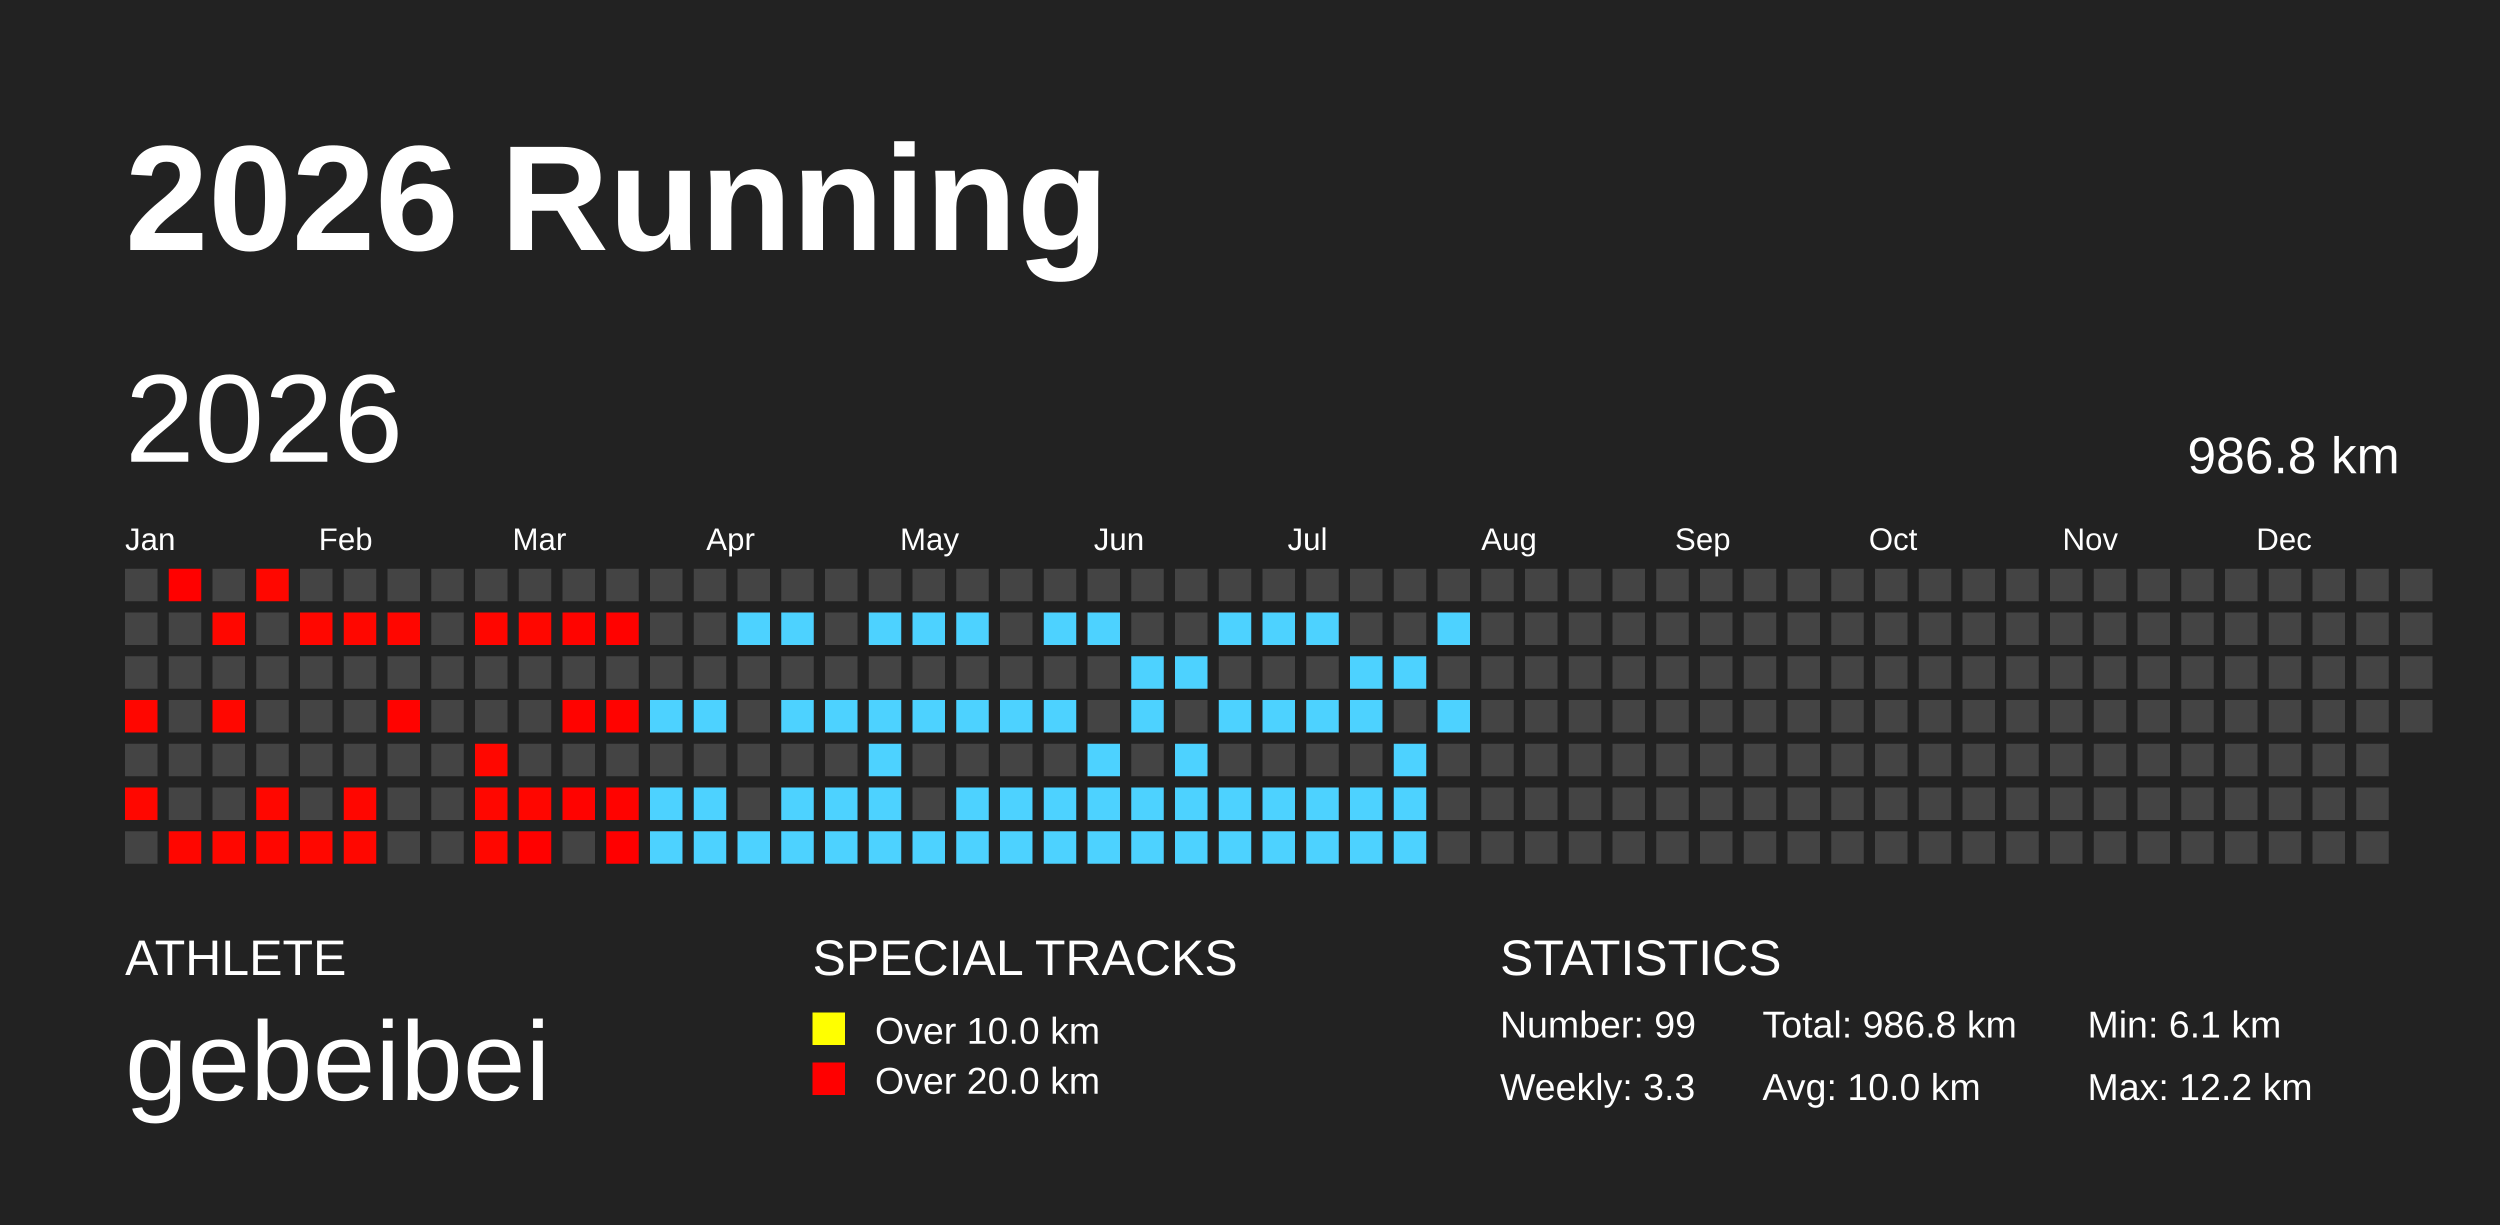
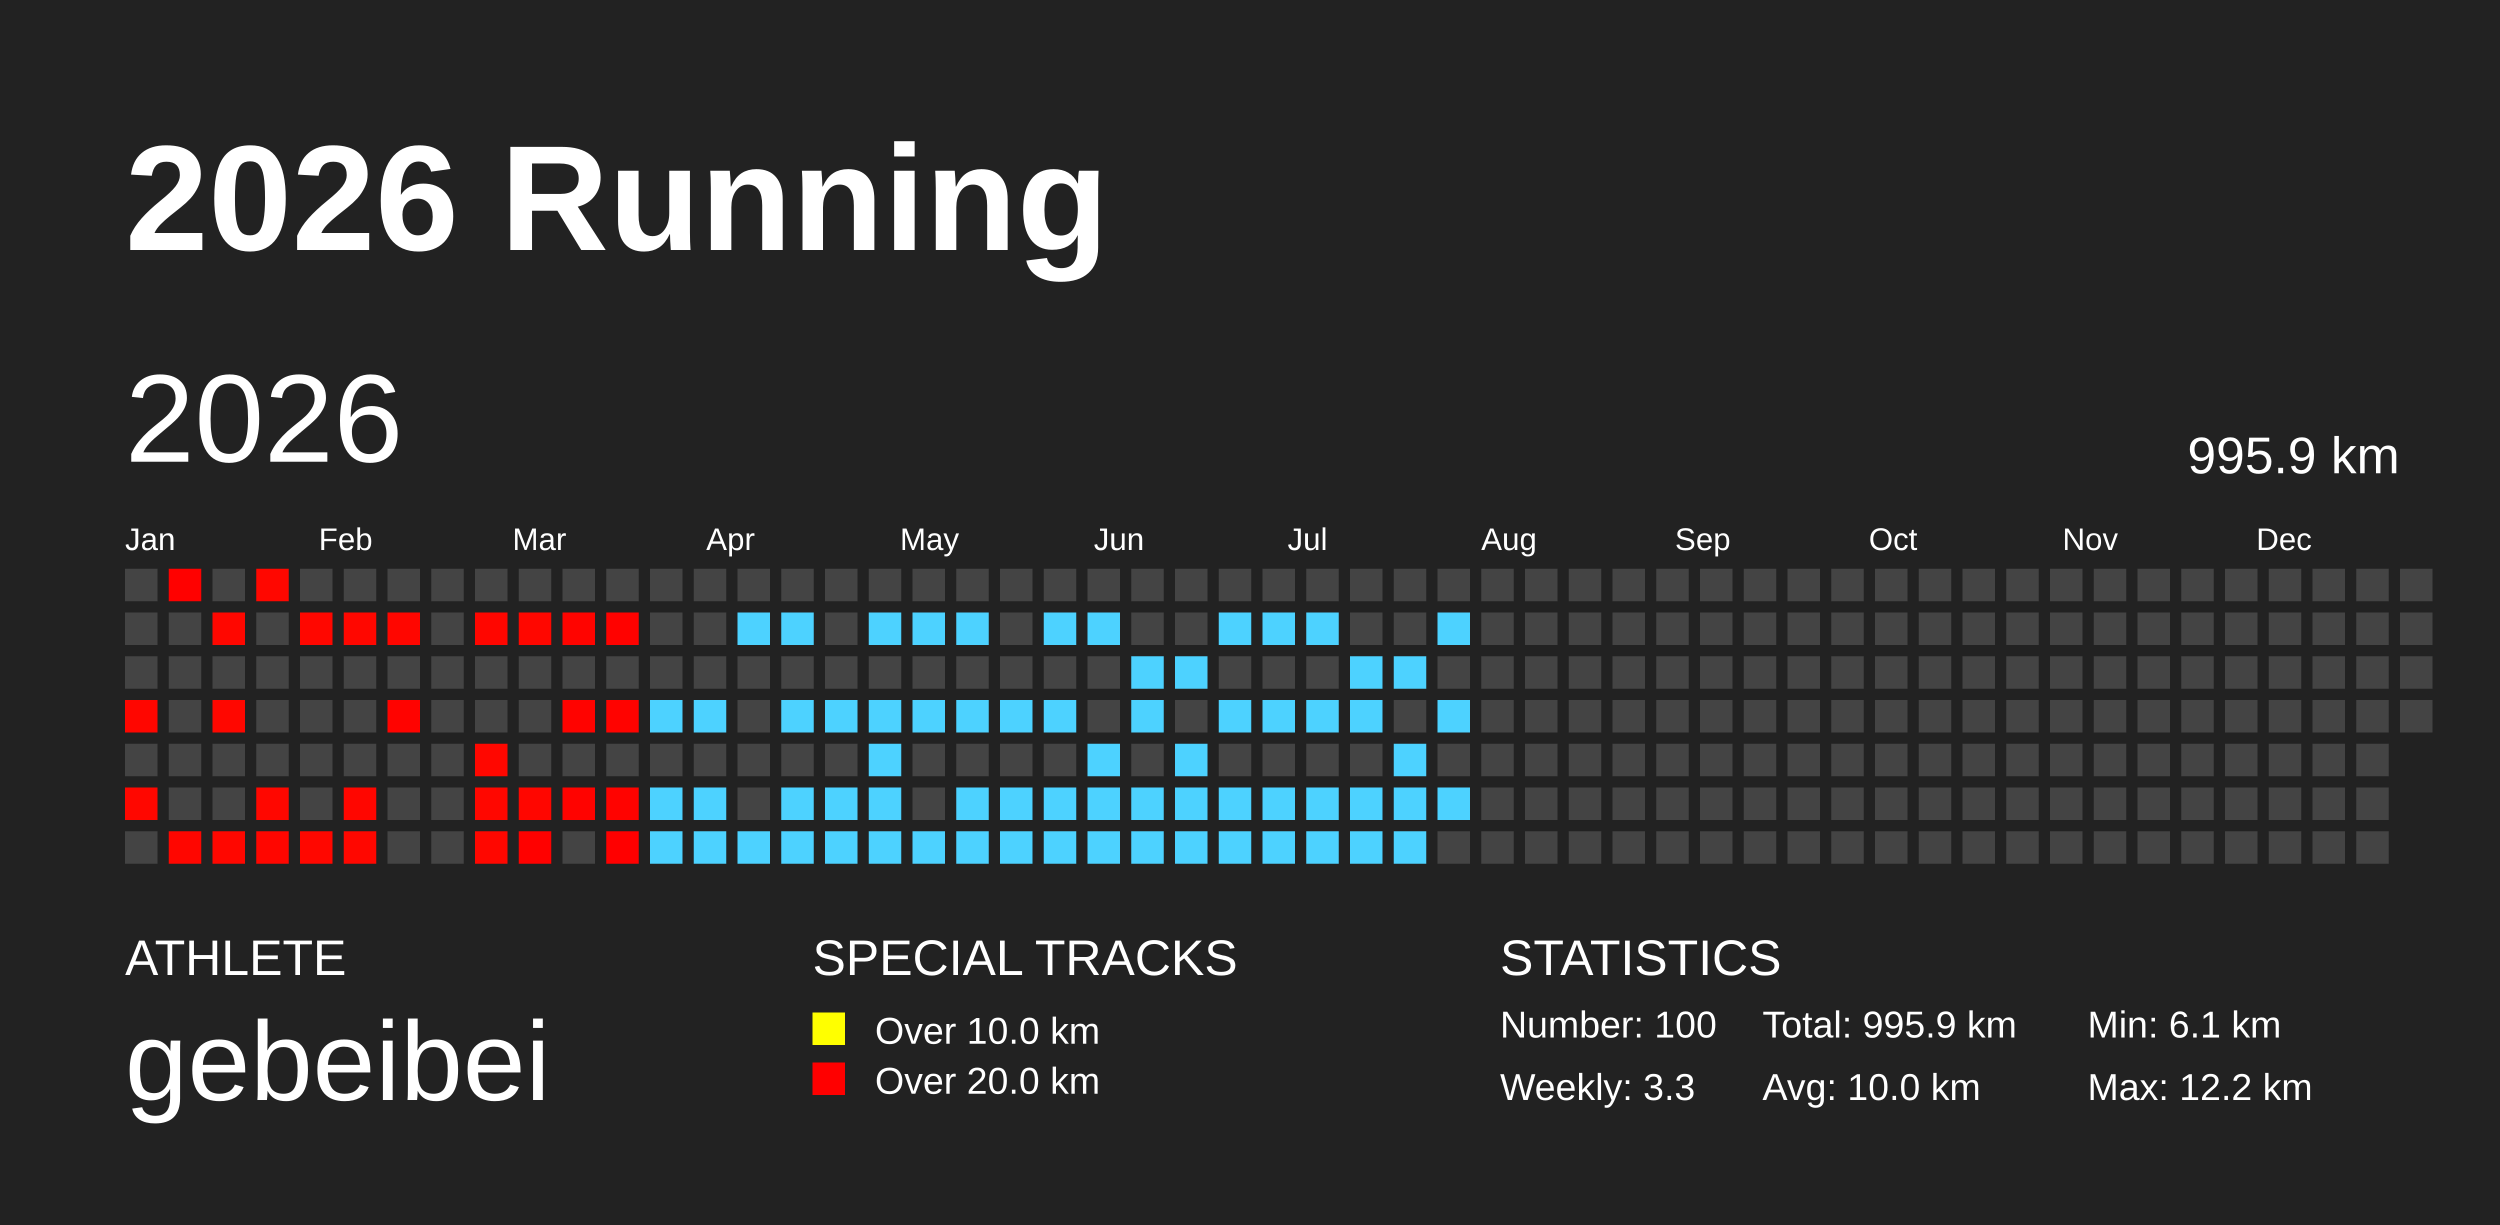
<svg xmlns="http://www.w3.org/2000/svg" baseProfile="full" height="98mm" version="1.1" viewBox="0,0,200,98" width="200mm">
  <defs />
  <rect fill="#222222" height="98" width="200" x="0" y="0" />
  <text fill="#FFFFFF" style="font-size:12px; font-family:Arial; font-weight:bold;" x="10" y="20">2026 Running</text>
  <text fill="#FFFFFF" style="font-size:4px; font-family:Arial" x="10" y="78">ATHLETE</text>
  <text fill="#FFFFFF" style="font-size:9px; font-family:Arial" x="10" y="88">gebeibei</text>
  <text fill="#FFFFFF" style="font-size:4px; font-family:Arial" x="65" y="78">SPECIAL TRACKS</text>
  <rect fill="yellow" height="2.6" width="2.6" x="65" y="81" />
  <text fill="#FFFFFF" style="font-size:3px; font-family:Arial" x="70" y="83.5">Over 10.0 km</text>
  <rect fill="red" height="2.6" width="2.6" x="65" y="85" />
  <text fill="#FFFFFF" style="font-size:3px; font-family:Arial" x="70" y="87.5">Over 20.0 km</text>
  <text fill="#FFFFFF" style="font-size:4px; font-family:Arial" x="120" y="78">STATISTICS</text>
-   <text fill="#FFFFFF" style="font-size:3px; font-family:Arial" x="120" y="83">Number: 99</text>
+   <text fill="#FFFFFF" style="font-size:3px; font-family:Arial" x="120" y="83">Number: 100</text>
  <text fill="#FFFFFF" style="font-size:3px; font-family:Arial" x="120" y="88">Weekly: 3.3</text>
-   <text fill="#FFFFFF" style="font-size:3px; font-family:Arial" x="141" y="83">Total: 986.8 km</text>
+   <text fill="#FFFFFF" style="font-size:3px; font-family:Arial" x="141" y="83">Total: 995.9 km</text>
  <text fill="#FFFFFF" style="font-size:3px; font-family:Arial" x="141" y="88">Avg: 10.0 km</text>
  <text fill="#FFFFFF" style="font-size:3px; font-family:Arial" x="167" y="83">Min: 6.1 km</text>
  <text fill="#FFFFFF" style="font-size:3px; font-family:Arial" x="167" y="88">Max: 12.2 km</text>
  <text dominant-baseline="hanging" fill="#FFFFFF" style="font-size:10.0px; font-family:Arial;" x="10" y="30">2026</text>
-   <text dominant-baseline="hanging" fill="#FFFFFF" style="font-size:4.125px; font-family:Arial;" x="175" y="35">986.8 km</text>
+   <text dominant-baseline="hanging" fill="#FFFFFF" style="font-size:4.125px; font-family:Arial;" x="175" y="35">995.9 km</text>
  <text fill="#FFFFFF" style="font-size:2.5px; font-family:Arial" x="10.0" y="44">Jan</text>
  <text fill="#FFFFFF" style="font-size:2.5px; font-family:Arial" x="25.5" y="44">Feb</text>
  <text fill="#FFFFFF" style="font-size:2.5px; font-family:Arial" x="41.0" y="44">Mar</text>
  <text fill="#FFFFFF" style="font-size:2.5px; font-family:Arial" x="56.5" y="44">Apr</text>
  <text fill="#FFFFFF" style="font-size:2.5px; font-family:Arial" x="72.0" y="44">May</text>
  <text fill="#FFFFFF" style="font-size:2.5px; font-family:Arial" x="87.5" y="44">Jun</text>
  <text fill="#FFFFFF" style="font-size:2.5px; font-family:Arial" x="103.0" y="44">Jul</text>
  <text fill="#FFFFFF" style="font-size:2.5px; font-family:Arial" x="118.5" y="44">Aug</text>
  <text fill="#FFFFFF" style="font-size:2.5px; font-family:Arial" x="134.0" y="44">Sep</text>
  <text fill="#FFFFFF" style="font-size:2.5px; font-family:Arial" x="149.5" y="44">Oct</text>
  <text fill="#FFFFFF" style="font-size:2.5px; font-family:Arial" x="165.0" y="44">Nov</text>
  <text fill="#FFFFFF" style="font-size:2.5px; font-family:Arial" x="180.5" y="44">Dec</text>
  <rect fill="#444444" height="2.6" width="2.6" x="10.0" y="45.5" />
  <rect fill="#444444" height="2.6" width="2.6" x="10.0" y="49.0" />
  <rect fill="#444444" height="2.6" width="2.6" x="10.0" y="52.5" />
  <rect fill="#ff0600" height="2.6" width="2.6" x="10.0" y="56.0" />
  <rect fill="#444444" height="2.6" width="2.6" x="10.0" y="59.5" />
  <rect fill="#ff0700" height="2.6" width="2.6" x="10.0" y="63.0" />
  <rect fill="#444444" height="2.6" width="2.6" x="10.0" y="66.5" />
  <rect fill="#ff0100" height="2.6" width="2.6" x="13.5" y="45.5" />
  <rect fill="#444444" height="2.6" width="2.6" x="13.5" y="49.0" />
  <rect fill="#444444" height="2.6" width="2.6" x="13.5" y="52.5" />
  <rect fill="#444444" height="2.6" width="2.6" x="13.5" y="56.0" />
  <rect fill="#444444" height="2.6" width="2.6" x="13.5" y="59.5" />
  <rect fill="#444444" height="2.6" width="2.6" x="13.5" y="63.0" />
  <rect fill="#ff0600" height="2.6" width="2.6" x="13.5" y="66.5" />
  <rect fill="#444444" height="2.6" width="2.6" x="17.0" y="45.5" />
  <rect fill="#ff0700" height="2.6" width="2.6" x="17.0" y="49.0" />
  <rect fill="#444444" height="2.6" width="2.6" x="17.0" y="52.5" />
  <rect fill="#ff0700" height="2.6" width="2.6" x="17.0" y="56.0" />
  <rect fill="#444444" height="2.6" width="2.6" x="17.0" y="59.5" />
  <rect fill="#444444" height="2.6" width="2.6" x="17.0" y="63.0" />
  <rect fill="#ff0700" height="2.6" width="2.6" x="17.0" y="66.5" />
  <rect fill="#ff0700" height="2.6" width="2.6" x="20.5" y="45.5" />
  <rect fill="#444444" height="2.6" width="2.6" x="20.5" y="49.0" />
  <rect fill="#444444" height="2.6" width="2.6" x="20.5" y="52.5" />
  <rect fill="#444444" height="2.6" width="2.6" x="20.5" y="56.0" />
  <rect fill="#444444" height="2.6" width="2.6" x="20.5" y="59.5" />
  <rect fill="#ff0700" height="2.6" width="2.6" x="20.5" y="63.0" />
  <rect fill="#ff0600" height="2.6" width="2.6" x="20.5" y="66.5" />
  <rect fill="#444444" height="2.6" width="2.6" x="24.0" y="45.5" />
  <rect fill="#ff0700" height="2.6" width="2.6" x="24.0" y="49.0" />
  <rect fill="#444444" height="2.6" width="2.6" x="24.0" y="52.5" />
  <rect fill="#444444" height="2.6" width="2.6" x="24.0" y="56.0" />
  <rect fill="#444444" height="2.6" width="2.6" x="24.0" y="59.5" />
  <rect fill="#444444" height="2.6" width="2.6" x="24.0" y="63.0" />
  <rect fill="#ff0700" height="2.6" width="2.6" x="24.0" y="66.5" />
  <rect fill="#444444" height="2.6" width="2.6" x="27.5" y="45.5" />
  <rect fill="#ff0700" height="2.6" width="2.6" x="27.5" y="49.0" />
  <rect fill="#444444" height="2.6" width="2.6" x="27.5" y="52.5" />
  <rect fill="#444444" height="2.6" width="2.6" x="27.5" y="56.0" />
  <rect fill="#444444" height="2.6" width="2.6" x="27.5" y="59.5" />
  <rect fill="#ff0600" height="2.6" width="2.6" x="27.5" y="63.0" />
  <rect fill="#ff0700" height="2.6" width="2.6" x="27.5" y="66.5" />
  <rect fill="#444444" height="2.6" width="2.6" x="31.0" y="45.5" />
  <rect fill="#ff0600" height="2.6" width="2.6" x="31.0" y="49.0" />
  <rect fill="#444444" height="2.6" width="2.6" x="31.0" y="52.5" />
  <rect fill="#ff0300" height="2.6" width="2.6" x="31.0" y="56.0" />
  <rect fill="#444444" height="2.6" width="2.6" x="31.0" y="59.5" />
  <rect fill="#444444" height="2.6" width="2.6" x="31.0" y="63.0" />
  <rect fill="#444444" height="2.6" width="2.6" x="31.0" y="66.5" />
  <rect fill="#444444" height="2.6" width="2.6" x="34.5" y="45.5" />
  <rect fill="#444444" height="2.6" width="2.6" x="34.5" y="49.0" />
  <rect fill="#444444" height="2.6" width="2.6" x="34.5" y="52.5" />
  <rect fill="#444444" height="2.6" width="2.6" x="34.5" y="56.0" />
  <rect fill="#444444" height="2.6" width="2.6" x="34.5" y="59.5" />
  <rect fill="#444444" height="2.6" width="2.6" x="34.5" y="63.0" />
  <rect fill="#444444" height="2.6" width="2.6" x="34.5" y="66.5" />
  <rect fill="#444444" height="2.6" width="2.6" x="38.0" y="45.5" />
  <rect fill="#ff0600" height="2.6" width="2.6" x="38.0" y="49.0" />
  <rect fill="#444444" height="2.6" width="2.6" x="38.0" y="52.5" />
  <rect fill="#444444" height="2.6" width="2.6" x="38.0" y="56.0" />
  <rect fill="#ff0700" height="2.6" width="2.6" x="38.0" y="59.5" />
  <rect fill="#ff0700" height="2.6" width="2.6" x="38.0" y="63.0" />
  <rect fill="#ff0700" height="2.6" width="2.6" x="38.0" y="66.5" />
  <rect fill="#444444" height="2.6" width="2.6" x="41.5" y="45.5" />
  <rect fill="#ff0700" height="2.6" width="2.6" x="41.5" y="49.0" />
  <rect fill="#444444" height="2.6" width="2.6" x="41.5" y="52.5" />
  <rect fill="#444444" height="2.6" width="2.6" x="41.5" y="56.0" />
  <rect fill="#444444" height="2.6" width="2.6" x="41.5" y="59.5" />
  <rect fill="#ff0600" height="2.6" width="2.6" x="41.5" y="63.0" />
  <rect fill="#ff0100" height="2.6" width="2.6" x="41.5" y="66.5" />
  <rect fill="#444444" height="2.6" width="2.6" x="45.0" y="45.5" />
  <rect fill="#ff0400" height="2.6" width="2.6" x="45.0" y="49.0" />
  <rect fill="#444444" height="2.6" width="2.6" x="45.0" y="52.5" />
  <rect fill="#ff0300" height="2.6" width="2.6" x="45.0" y="56.0" />
  <rect fill="#444444" height="2.6" width="2.6" x="45.0" y="59.5" />
  <rect fill="#ff0300" height="2.6" width="2.6" x="45.0" y="63.0" />
  <rect fill="#444444" height="2.6" width="2.6" x="45.0" y="66.5" />
  <rect fill="#444444" height="2.6" width="2.6" x="48.5" y="45.5" />
  <rect fill="#ff0200" height="2.6" width="2.6" x="48.5" y="49.0" />
  <rect fill="#444444" height="2.6" width="2.6" x="48.5" y="52.5" />
  <rect fill="#ff0300" height="2.6" width="2.6" x="48.5" y="56.0" />
  <rect fill="#444444" height="2.6" width="2.6" x="48.5" y="59.5" />
  <rect fill="#ff0300" height="2.6" width="2.6" x="48.5" y="63.0" />
  <rect fill="#ff0000" height="2.6" width="2.6" x="48.5" y="66.5" />
  <rect fill="#444444" height="2.6" width="2.6" x="52.0" y="45.5" />
  <rect fill="#444444" height="2.6" width="2.6" x="52.0" y="49.0" />
  <rect fill="#444444" height="2.6" width="2.6" x="52.0" y="52.5" />
  <rect fill="#4dd2ff" height="2.6" width="2.6" x="52.0" y="56.0" />
  <rect fill="#444444" height="2.6" width="2.6" x="52.0" y="59.5" />
  <rect fill="#4dd2ff" height="2.6" width="2.6" x="52.0" y="63.0" />
  <rect fill="#4dd2ff" height="2.6" width="2.6" x="52.0" y="66.5" />
  <rect fill="#444444" height="2.6" width="2.6" x="55.5" y="45.5" />
  <rect fill="#444444" height="2.6" width="2.6" x="55.5" y="49.0" />
  <rect fill="#444444" height="2.6" width="2.6" x="55.5" y="52.5" />
  <rect fill="#4dd2ff" height="2.6" width="2.6" x="55.5" y="56.0" />
  <rect fill="#444444" height="2.6" width="2.6" x="55.5" y="59.5" />
  <rect fill="#4dd2ff" height="2.6" width="2.6" x="55.5" y="63.0" />
  <rect fill="#4dd2ff" height="2.6" width="2.6" x="55.5" y="66.5" />
  <rect fill="#444444" height="2.6" width="2.6" x="59.0" y="45.5" />
  <rect fill="#4dd2ff" height="2.6" width="2.6" x="59.0" y="49.0" />
  <rect fill="#444444" height="2.6" width="2.6" x="59.0" y="52.5" />
  <rect fill="#444444" height="2.6" width="2.6" x="59.0" y="56.0" />
  <rect fill="#444444" height="2.6" width="2.6" x="59.0" y="59.5" />
  <rect fill="#444444" height="2.6" width="2.6" x="59.0" y="63.0" />
  <rect fill="#4dd2ff" height="2.6" width="2.6" x="59.0" y="66.5" />
  <rect fill="#444444" height="2.6" width="2.6" x="62.5" y="45.5" />
  <rect fill="#4dd2ff" height="2.6" width="2.6" x="62.5" y="49.0" />
  <rect fill="#444444" height="2.6" width="2.6" x="62.5" y="52.5" />
  <rect fill="#4dd2ff" height="2.6" width="2.6" x="62.5" y="56.0" />
  <rect fill="#444444" height="2.6" width="2.6" x="62.5" y="59.5" />
  <rect fill="#4dd2ff" height="2.6" width="2.6" x="62.5" y="63.0" />
  <rect fill="#4dd2ff" height="2.6" width="2.6" x="62.5" y="66.5" />
  <rect fill="#444444" height="2.6" width="2.6" x="66.0" y="45.5" />
  <rect fill="#444444" height="2.6" width="2.6" x="66.0" y="49.0" />
  <rect fill="#444444" height="2.6" width="2.6" x="66.0" y="52.5" />
  <rect fill="#4dd2ff" height="2.6" width="2.6" x="66.0" y="56.0" />
  <rect fill="#444444" height="2.6" width="2.6" x="66.0" y="59.5" />
  <rect fill="#4dd2ff" height="2.6" width="2.6" x="66.0" y="63.0" />
  <rect fill="#4dd2ff" height="2.6" width="2.6" x="66.0" y="66.5" />
  <rect fill="#444444" height="2.6" width="2.6" x="69.5" y="45.5" />
  <rect fill="#4dd2ff" height="2.6" width="2.6" x="69.5" y="49.0" />
  <rect fill="#444444" height="2.6" width="2.6" x="69.5" y="52.5" />
  <rect fill="#4dd2ff" height="2.6" width="2.6" x="69.5" y="56.0" />
  <rect fill="#4dd2ff" height="2.6" width="2.6" x="69.5" y="59.5" />
  <rect fill="#4dd2ff" height="2.6" width="2.6" x="69.5" y="63.0" />
  <rect fill="#4dd2ff" height="2.6" width="2.6" x="69.5" y="66.5" />
  <rect fill="#444444" height="2.6" width="2.6" x="73.0" y="45.5" />
  <rect fill="#4dd2ff" height="2.6" width="2.6" x="73.0" y="49.0" />
  <rect fill="#444444" height="2.6" width="2.6" x="73.0" y="52.5" />
  <rect fill="#4dd2ff" height="2.6" width="2.6" x="73.0" y="56.0" />
  <rect fill="#444444" height="2.6" width="2.6" x="73.0" y="59.5" />
  <rect fill="#444444" height="2.6" width="2.6" x="73.0" y="63.0" />
  <rect fill="#4dd2ff" height="2.6" width="2.6" x="73.0" y="66.5" />
  <rect fill="#444444" height="2.6" width="2.6" x="76.5" y="45.5" />
  <rect fill="#4dd2ff" height="2.6" width="2.6" x="76.5" y="49.0" />
  <rect fill="#444444" height="2.6" width="2.6" x="76.5" y="52.5" />
  <rect fill="#4dd2ff" height="2.6" width="2.6" x="76.5" y="56.0" />
  <rect fill="#444444" height="2.6" width="2.6" x="76.5" y="59.5" />
  <rect fill="#4dd2ff" height="2.6" width="2.6" x="76.5" y="63.0" />
  <rect fill="#4dd2ff" height="2.6" width="2.6" x="76.5" y="66.5" />
  <rect fill="#444444" height="2.6" width="2.6" x="80.0" y="45.5" />
  <rect fill="#444444" height="2.6" width="2.6" x="80.0" y="49.0" />
  <rect fill="#444444" height="2.6" width="2.6" x="80.0" y="52.5" />
  <rect fill="#4dd2ff" height="2.6" width="2.6" x="80.0" y="56.0" />
  <rect fill="#444444" height="2.6" width="2.6" x="80.0" y="59.5" />
  <rect fill="#4dd2ff" height="2.6" width="2.6" x="80.0" y="63.0" />
  <rect fill="#4dd2ff" height="2.6" width="2.6" x="80.0" y="66.5" />
  <rect fill="#444444" height="2.6" width="2.6" x="83.5" y="45.5" />
  <rect fill="#4dd2ff" height="2.6" width="2.6" x="83.5" y="49.0" />
  <rect fill="#444444" height="2.6" width="2.6" x="83.5" y="52.5" />
  <rect fill="#4dd2ff" height="2.6" width="2.6" x="83.5" y="56.0" />
  <rect fill="#444444" height="2.6" width="2.6" x="83.5" y="59.5" />
  <rect fill="#4dd2ff" height="2.6" width="2.6" x="83.5" y="63.0" />
  <rect fill="#4dd2ff" height="2.6" width="2.6" x="83.5" y="66.5" />
  <rect fill="#444444" height="2.6" width="2.6" x="87.0" y="45.5" />
  <rect fill="#4dd2ff" height="2.6" width="2.6" x="87.0" y="49.0" />
  <rect fill="#444444" height="2.6" width="2.6" x="87.0" y="52.5" />
  <rect fill="#444444" height="2.6" width="2.6" x="87.0" y="56.0" />
  <rect fill="#4dd2ff" height="2.6" width="2.6" x="87.0" y="59.5" />
  <rect fill="#4dd2ff" height="2.6" width="2.6" x="87.0" y="63.0" />
  <rect fill="#4dd2ff" height="2.6" width="2.6" x="87.0" y="66.5" />
  <rect fill="#444444" height="2.6" width="2.6" x="90.5" y="45.5" />
  <rect fill="#444444" height="2.6" width="2.6" x="90.5" y="49.0" />
  <rect fill="#4dd2ff" height="2.6" width="2.6" x="90.5" y="52.5" />
  <rect fill="#4dd2ff" height="2.6" width="2.6" x="90.5" y="56.0" />
  <rect fill="#444444" height="2.6" width="2.6" x="90.5" y="59.5" />
  <rect fill="#4dd2ff" height="2.6" width="2.6" x="90.5" y="63.0" />
  <rect fill="#4dd2ff" height="2.6" width="2.6" x="90.5" y="66.5" />
  <rect fill="#444444" height="2.6" width="2.6" x="94.0" y="45.5" />
  <rect fill="#444444" height="2.6" width="2.6" x="94.0" y="49.0" />
  <rect fill="#4dd2ff" height="2.6" width="2.6" x="94.0" y="52.5" />
  <rect fill="#444444" height="2.6" width="2.6" x="94.0" y="56.0" />
  <rect fill="#4dd2ff" height="2.6" width="2.6" x="94.0" y="59.5" />
  <rect fill="#4dd2ff" height="2.6" width="2.6" x="94.0" y="63.0" />
  <rect fill="#4dd2ff" height="2.6" width="2.6" x="94.0" y="66.5" />
  <rect fill="#444444" height="2.6" width="2.6" x="97.5" y="45.5" />
  <rect fill="#4dd2ff" height="2.6" width="2.6" x="97.5" y="49.0" />
  <rect fill="#444444" height="2.6" width="2.6" x="97.5" y="52.5" />
  <rect fill="#4dd2ff" height="2.6" width="2.6" x="97.5" y="56.0" />
  <rect fill="#444444" height="2.6" width="2.6" x="97.5" y="59.5" />
  <rect fill="#4dd2ff" height="2.6" width="2.6" x="97.5" y="63.0" />
  <rect fill="#4dd2ff" height="2.6" width="2.6" x="97.5" y="66.5" />
  <rect fill="#444444" height="2.6" width="2.6" x="101.0" y="45.5" />
  <rect fill="#4dd2ff" height="2.6" width="2.6" x="101.0" y="49.0" />
  <rect fill="#444444" height="2.6" width="2.6" x="101.0" y="52.5" />
  <rect fill="#4dd2ff" height="2.6" width="2.6" x="101.0" y="56.0" />
  <rect fill="#444444" height="2.6" width="2.6" x="101.0" y="59.5" />
  <rect fill="#4dd2ff" height="2.6" width="2.6" x="101.0" y="63.0" />
  <rect fill="#4dd2ff" height="2.6" width="2.6" x="101.0" y="66.5" />
  <rect fill="#444444" height="2.6" width="2.6" x="104.5" y="45.5" />
  <rect fill="#4dd2ff" height="2.6" width="2.6" x="104.5" y="49.0" />
  <rect fill="#444444" height="2.6" width="2.6" x="104.5" y="52.5" />
  <rect fill="#4dd2ff" height="2.6" width="2.6" x="104.5" y="56.0" />
  <rect fill="#444444" height="2.6" width="2.6" x="104.5" y="59.5" />
  <rect fill="#4dd2ff" height="2.6" width="2.6" x="104.5" y="63.0" />
  <rect fill="#4dd2ff" height="2.6" width="2.6" x="104.5" y="66.5" />
  <rect fill="#444444" height="2.6" width="2.6" x="108.0" y="45.5" />
  <rect fill="#444444" height="2.6" width="2.6" x="108.0" y="49.0" />
  <rect fill="#4dd2ff" height="2.6" width="2.6" x="108.0" y="52.5" />
  <rect fill="#4dd2ff" height="2.6" width="2.6" x="108.0" y="56.0" />
  <rect fill="#444444" height="2.6" width="2.6" x="108.0" y="59.5" />
  <rect fill="#4dd2ff" height="2.6" width="2.6" x="108.0" y="63.0" />
  <rect fill="#4dd2ff" height="2.6" width="2.6" x="108.0" y="66.5" />
  <rect fill="#444444" height="2.6" width="2.6" x="111.5" y="45.5" />
  <rect fill="#444444" height="2.6" width="2.6" x="111.5" y="49.0" />
  <rect fill="#4dd2ff" height="2.6" width="2.6" x="111.5" y="52.5" />
  <rect fill="#444444" height="2.6" width="2.6" x="111.5" y="56.0" />
  <rect fill="#4dd2ff" height="2.6" width="2.6" x="111.5" y="59.5" />
  <rect fill="#4dd2ff" height="2.6" width="2.6" x="111.5" y="63.0" />
  <rect fill="#4dd2ff" height="2.6" width="2.6" x="111.5" y="66.5" />
  <rect fill="#444444" height="2.6" width="2.6" x="115.0" y="45.5" />
  <rect fill="#4dd2ff" height="2.6" width="2.6" x="115.0" y="49.0" />
  <rect fill="#444444" height="2.6" width="2.6" x="115.0" y="52.5" />
  <rect fill="#4dd2ff" height="2.6" width="2.6" x="115.0" y="56.0" />
  <rect fill="#444444" height="2.6" width="2.6" x="115.0" y="59.5" />
-   <rect fill="#444444" height="2.6" width="2.6" x="115.0" y="63.0" />
+   <rect fill="#4dd2ff" height="2.6" width="2.6" x="115.0" y="63.0" />
  <rect fill="#444444" height="2.6" width="2.6" x="115.0" y="66.5" />
  <rect fill="#444444" height="2.6" width="2.6" x="118.5" y="45.5" />
  <rect fill="#444444" height="2.6" width="2.6" x="118.5" y="49.0" />
  <rect fill="#444444" height="2.6" width="2.6" x="118.5" y="52.5" />
  <rect fill="#444444" height="2.6" width="2.6" x="118.5" y="56.0" />
  <rect fill="#444444" height="2.6" width="2.6" x="118.5" y="59.5" />
  <rect fill="#444444" height="2.6" width="2.6" x="118.5" y="63.0" />
  <rect fill="#444444" height="2.6" width="2.6" x="118.5" y="66.5" />
  <rect fill="#444444" height="2.6" width="2.6" x="122.0" y="45.5" />
  <rect fill="#444444" height="2.6" width="2.6" x="122.0" y="49.0" />
  <rect fill="#444444" height="2.6" width="2.6" x="122.0" y="52.5" />
  <rect fill="#444444" height="2.6" width="2.6" x="122.0" y="56.0" />
  <rect fill="#444444" height="2.6" width="2.6" x="122.0" y="59.5" />
  <rect fill="#444444" height="2.6" width="2.6" x="122.0" y="63.0" />
  <rect fill="#444444" height="2.6" width="2.6" x="122.0" y="66.5" />
  <rect fill="#444444" height="2.6" width="2.6" x="125.5" y="45.5" />
  <rect fill="#444444" height="2.6" width="2.6" x="125.5" y="49.0" />
  <rect fill="#444444" height="2.6" width="2.6" x="125.5" y="52.5" />
  <rect fill="#444444" height="2.6" width="2.6" x="125.5" y="56.0" />
  <rect fill="#444444" height="2.6" width="2.6" x="125.5" y="59.5" />
  <rect fill="#444444" height="2.6" width="2.6" x="125.5" y="63.0" />
  <rect fill="#444444" height="2.6" width="2.6" x="125.5" y="66.5" />
  <rect fill="#444444" height="2.6" width="2.6" x="129.0" y="45.5" />
  <rect fill="#444444" height="2.6" width="2.6" x="129.0" y="49.0" />
  <rect fill="#444444" height="2.6" width="2.6" x="129.0" y="52.5" />
  <rect fill="#444444" height="2.6" width="2.6" x="129.0" y="56.0" />
  <rect fill="#444444" height="2.6" width="2.6" x="129.0" y="59.5" />
  <rect fill="#444444" height="2.6" width="2.6" x="129.0" y="63.0" />
  <rect fill="#444444" height="2.6" width="2.6" x="129.0" y="66.5" />
  <rect fill="#444444" height="2.6" width="2.6" x="132.5" y="45.5" />
  <rect fill="#444444" height="2.6" width="2.6" x="132.5" y="49.0" />
  <rect fill="#444444" height="2.6" width="2.6" x="132.5" y="52.5" />
  <rect fill="#444444" height="2.6" width="2.6" x="132.5" y="56.0" />
  <rect fill="#444444" height="2.6" width="2.6" x="132.5" y="59.5" />
  <rect fill="#444444" height="2.6" width="2.6" x="132.5" y="63.0" />
  <rect fill="#444444" height="2.6" width="2.6" x="132.5" y="66.5" />
  <rect fill="#444444" height="2.6" width="2.6" x="136.0" y="45.5" />
  <rect fill="#444444" height="2.6" width="2.6" x="136.0" y="49.0" />
  <rect fill="#444444" height="2.6" width="2.6" x="136.0" y="52.5" />
  <rect fill="#444444" height="2.6" width="2.6" x="136.0" y="56.0" />
  <rect fill="#444444" height="2.6" width="2.6" x="136.0" y="59.5" />
  <rect fill="#444444" height="2.6" width="2.6" x="136.0" y="63.0" />
  <rect fill="#444444" height="2.6" width="2.6" x="136.0" y="66.5" />
  <rect fill="#444444" height="2.6" width="2.6" x="139.5" y="45.5" />
  <rect fill="#444444" height="2.6" width="2.6" x="139.5" y="49.0" />
  <rect fill="#444444" height="2.6" width="2.6" x="139.5" y="52.5" />
  <rect fill="#444444" height="2.6" width="2.6" x="139.5" y="56.0" />
  <rect fill="#444444" height="2.6" width="2.6" x="139.5" y="59.5" />
  <rect fill="#444444" height="2.6" width="2.6" x="139.5" y="63.0" />
  <rect fill="#444444" height="2.6" width="2.6" x="139.5" y="66.5" />
  <rect fill="#444444" height="2.6" width="2.6" x="143.0" y="45.5" />
  <rect fill="#444444" height="2.6" width="2.6" x="143.0" y="49.0" />
  <rect fill="#444444" height="2.6" width="2.6" x="143.0" y="52.5" />
  <rect fill="#444444" height="2.6" width="2.6" x="143.0" y="56.0" />
  <rect fill="#444444" height="2.6" width="2.6" x="143.0" y="59.5" />
  <rect fill="#444444" height="2.6" width="2.6" x="143.0" y="63.0" />
  <rect fill="#444444" height="2.6" width="2.6" x="143.0" y="66.5" />
  <rect fill="#444444" height="2.6" width="2.6" x="146.5" y="45.5" />
  <rect fill="#444444" height="2.6" width="2.6" x="146.5" y="49.0" />
  <rect fill="#444444" height="2.6" width="2.6" x="146.5" y="52.5" />
  <rect fill="#444444" height="2.6" width="2.6" x="146.5" y="56.0" />
  <rect fill="#444444" height="2.6" width="2.6" x="146.5" y="59.5" />
  <rect fill="#444444" height="2.6" width="2.6" x="146.5" y="63.0" />
  <rect fill="#444444" height="2.6" width="2.6" x="146.5" y="66.5" />
  <rect fill="#444444" height="2.6" width="2.6" x="150.0" y="45.5" />
  <rect fill="#444444" height="2.6" width="2.6" x="150.0" y="49.0" />
  <rect fill="#444444" height="2.6" width="2.6" x="150.0" y="52.5" />
  <rect fill="#444444" height="2.6" width="2.6" x="150.0" y="56.0" />
  <rect fill="#444444" height="2.6" width="2.6" x="150.0" y="59.5" />
  <rect fill="#444444" height="2.6" width="2.6" x="150.0" y="63.0" />
  <rect fill="#444444" height="2.6" width="2.6" x="150.0" y="66.5" />
  <rect fill="#444444" height="2.6" width="2.6" x="153.5" y="45.5" />
  <rect fill="#444444" height="2.6" width="2.6" x="153.5" y="49.0" />
  <rect fill="#444444" height="2.6" width="2.6" x="153.5" y="52.5" />
  <rect fill="#444444" height="2.6" width="2.6" x="153.5" y="56.0" />
  <rect fill="#444444" height="2.6" width="2.6" x="153.5" y="59.5" />
  <rect fill="#444444" height="2.6" width="2.6" x="153.5" y="63.0" />
  <rect fill="#444444" height="2.6" width="2.6" x="153.5" y="66.5" />
  <rect fill="#444444" height="2.6" width="2.6" x="157.0" y="45.5" />
  <rect fill="#444444" height="2.6" width="2.6" x="157.0" y="49.0" />
  <rect fill="#444444" height="2.6" width="2.6" x="157.0" y="52.5" />
  <rect fill="#444444" height="2.6" width="2.6" x="157.0" y="56.0" />
  <rect fill="#444444" height="2.6" width="2.6" x="157.0" y="59.5" />
  <rect fill="#444444" height="2.6" width="2.6" x="157.0" y="63.0" />
  <rect fill="#444444" height="2.6" width="2.6" x="157.0" y="66.5" />
  <rect fill="#444444" height="2.6" width="2.6" x="160.5" y="45.5" />
  <rect fill="#444444" height="2.6" width="2.6" x="160.5" y="49.0" />
  <rect fill="#444444" height="2.6" width="2.6" x="160.5" y="52.5" />
  <rect fill="#444444" height="2.6" width="2.6" x="160.5" y="56.0" />
  <rect fill="#444444" height="2.6" width="2.6" x="160.5" y="59.5" />
  <rect fill="#444444" height="2.6" width="2.6" x="160.5" y="63.0" />
  <rect fill="#444444" height="2.6" width="2.6" x="160.5" y="66.5" />
  <rect fill="#444444" height="2.6" width="2.6" x="164.0" y="45.5" />
  <rect fill="#444444" height="2.6" width="2.6" x="164.0" y="49.0" />
  <rect fill="#444444" height="2.6" width="2.6" x="164.0" y="52.5" />
  <rect fill="#444444" height="2.6" width="2.6" x="164.0" y="56.0" />
  <rect fill="#444444" height="2.6" width="2.6" x="164.0" y="59.5" />
  <rect fill="#444444" height="2.6" width="2.6" x="164.0" y="63.0" />
  <rect fill="#444444" height="2.6" width="2.6" x="164.0" y="66.5" />
  <rect fill="#444444" height="2.6" width="2.6" x="167.5" y="45.5" />
  <rect fill="#444444" height="2.6" width="2.6" x="167.5" y="49.0" />
  <rect fill="#444444" height="2.6" width="2.6" x="167.5" y="52.5" />
  <rect fill="#444444" height="2.6" width="2.6" x="167.5" y="56.0" />
  <rect fill="#444444" height="2.6" width="2.6" x="167.5" y="59.5" />
  <rect fill="#444444" height="2.6" width="2.6" x="167.5" y="63.0" />
  <rect fill="#444444" height="2.6" width="2.6" x="167.5" y="66.5" />
  <rect fill="#444444" height="2.6" width="2.6" x="171.0" y="45.5" />
  <rect fill="#444444" height="2.6" width="2.6" x="171.0" y="49.0" />
  <rect fill="#444444" height="2.6" width="2.6" x="171.0" y="52.5" />
  <rect fill="#444444" height="2.6" width="2.6" x="171.0" y="56.0" />
  <rect fill="#444444" height="2.6" width="2.6" x="171.0" y="59.5" />
  <rect fill="#444444" height="2.6" width="2.6" x="171.0" y="63.0" />
  <rect fill="#444444" height="2.6" width="2.6" x="171.0" y="66.5" />
  <rect fill="#444444" height="2.6" width="2.6" x="174.5" y="45.5" />
  <rect fill="#444444" height="2.6" width="2.6" x="174.5" y="49.0" />
  <rect fill="#444444" height="2.6" width="2.6" x="174.5" y="52.5" />
  <rect fill="#444444" height="2.6" width="2.6" x="174.5" y="56.0" />
  <rect fill="#444444" height="2.6" width="2.6" x="174.5" y="59.5" />
  <rect fill="#444444" height="2.6" width="2.6" x="174.5" y="63.0" />
  <rect fill="#444444" height="2.6" width="2.6" x="174.5" y="66.5" />
  <rect fill="#444444" height="2.6" width="2.6" x="178.0" y="45.5" />
  <rect fill="#444444" height="2.6" width="2.6" x="178.0" y="49.0" />
  <rect fill="#444444" height="2.6" width="2.6" x="178.0" y="52.5" />
  <rect fill="#444444" height="2.6" width="2.6" x="178.0" y="56.0" />
  <rect fill="#444444" height="2.6" width="2.6" x="178.0" y="59.5" />
  <rect fill="#444444" height="2.6" width="2.6" x="178.0" y="63.0" />
  <rect fill="#444444" height="2.6" width="2.6" x="178.0" y="66.5" />
  <rect fill="#444444" height="2.6" width="2.6" x="181.5" y="45.5" />
  <rect fill="#444444" height="2.6" width="2.6" x="181.5" y="49.0" />
  <rect fill="#444444" height="2.6" width="2.6" x="181.5" y="52.5" />
  <rect fill="#444444" height="2.6" width="2.6" x="181.5" y="56.0" />
  <rect fill="#444444" height="2.6" width="2.6" x="181.5" y="59.5" />
  <rect fill="#444444" height="2.6" width="2.6" x="181.5" y="63.0" />
  <rect fill="#444444" height="2.6" width="2.6" x="181.5" y="66.5" />
  <rect fill="#444444" height="2.6" width="2.6" x="185.0" y="45.5" />
  <rect fill="#444444" height="2.6" width="2.6" x="185.0" y="49.0" />
  <rect fill="#444444" height="2.6" width="2.6" x="185.0" y="52.5" />
  <rect fill="#444444" height="2.6" width="2.6" x="185.0" y="56.0" />
  <rect fill="#444444" height="2.6" width="2.6" x="185.0" y="59.5" />
  <rect fill="#444444" height="2.6" width="2.6" x="185.0" y="63.0" />
  <rect fill="#444444" height="2.6" width="2.6" x="185.0" y="66.5" />
  <rect fill="#444444" height="2.6" width="2.6" x="188.5" y="45.5" />
  <rect fill="#444444" height="2.6" width="2.6" x="188.5" y="49.0" />
  <rect fill="#444444" height="2.6" width="2.6" x="188.5" y="52.5" />
  <rect fill="#444444" height="2.6" width="2.6" x="188.5" y="56.0" />
  <rect fill="#444444" height="2.6" width="2.6" x="188.5" y="59.5" />
  <rect fill="#444444" height="2.6" width="2.6" x="188.5" y="63.0" />
  <rect fill="#444444" height="2.6" width="2.6" x="188.5" y="66.5" />
  <rect fill="#444444" height="2.6" width="2.6" x="192.0" y="45.5" />
  <rect fill="#444444" height="2.6" width="2.6" x="192.0" y="49.0" />
  <rect fill="#444444" height="2.6" width="2.6" x="192.0" y="52.5" />
  <rect fill="#444444" height="2.6" width="2.6" x="192.0" y="56.0" />
</svg>
